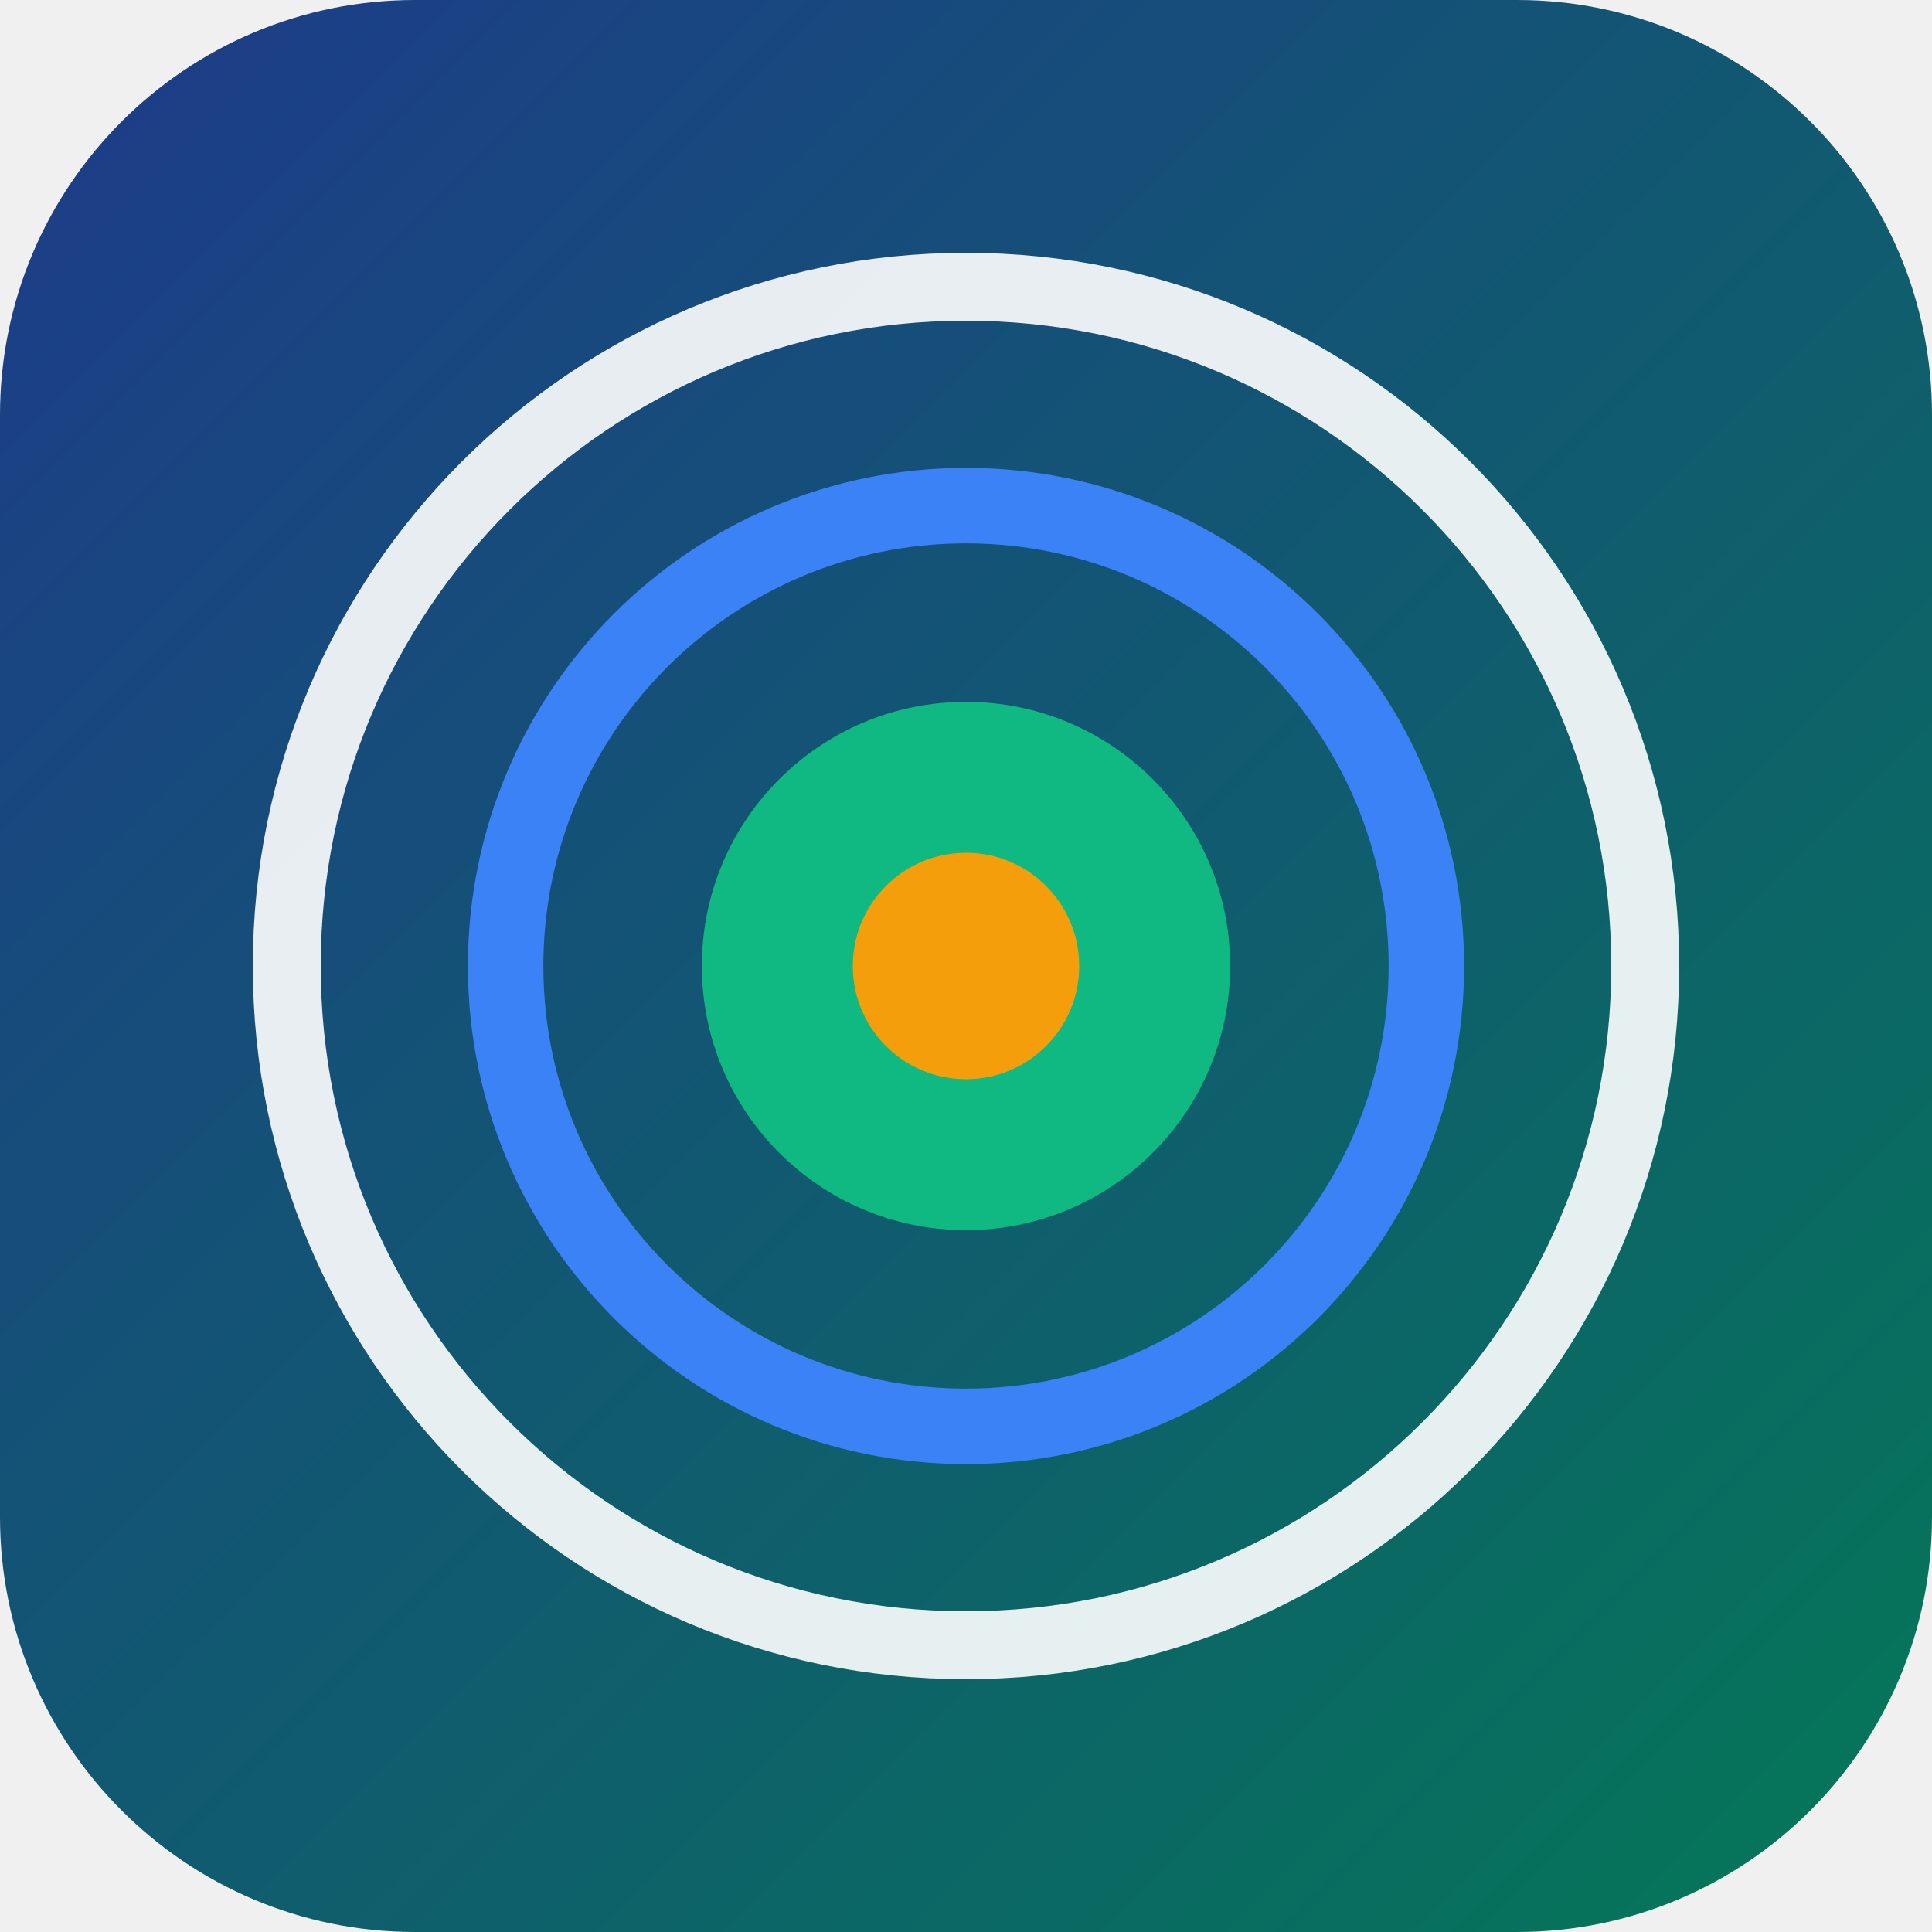
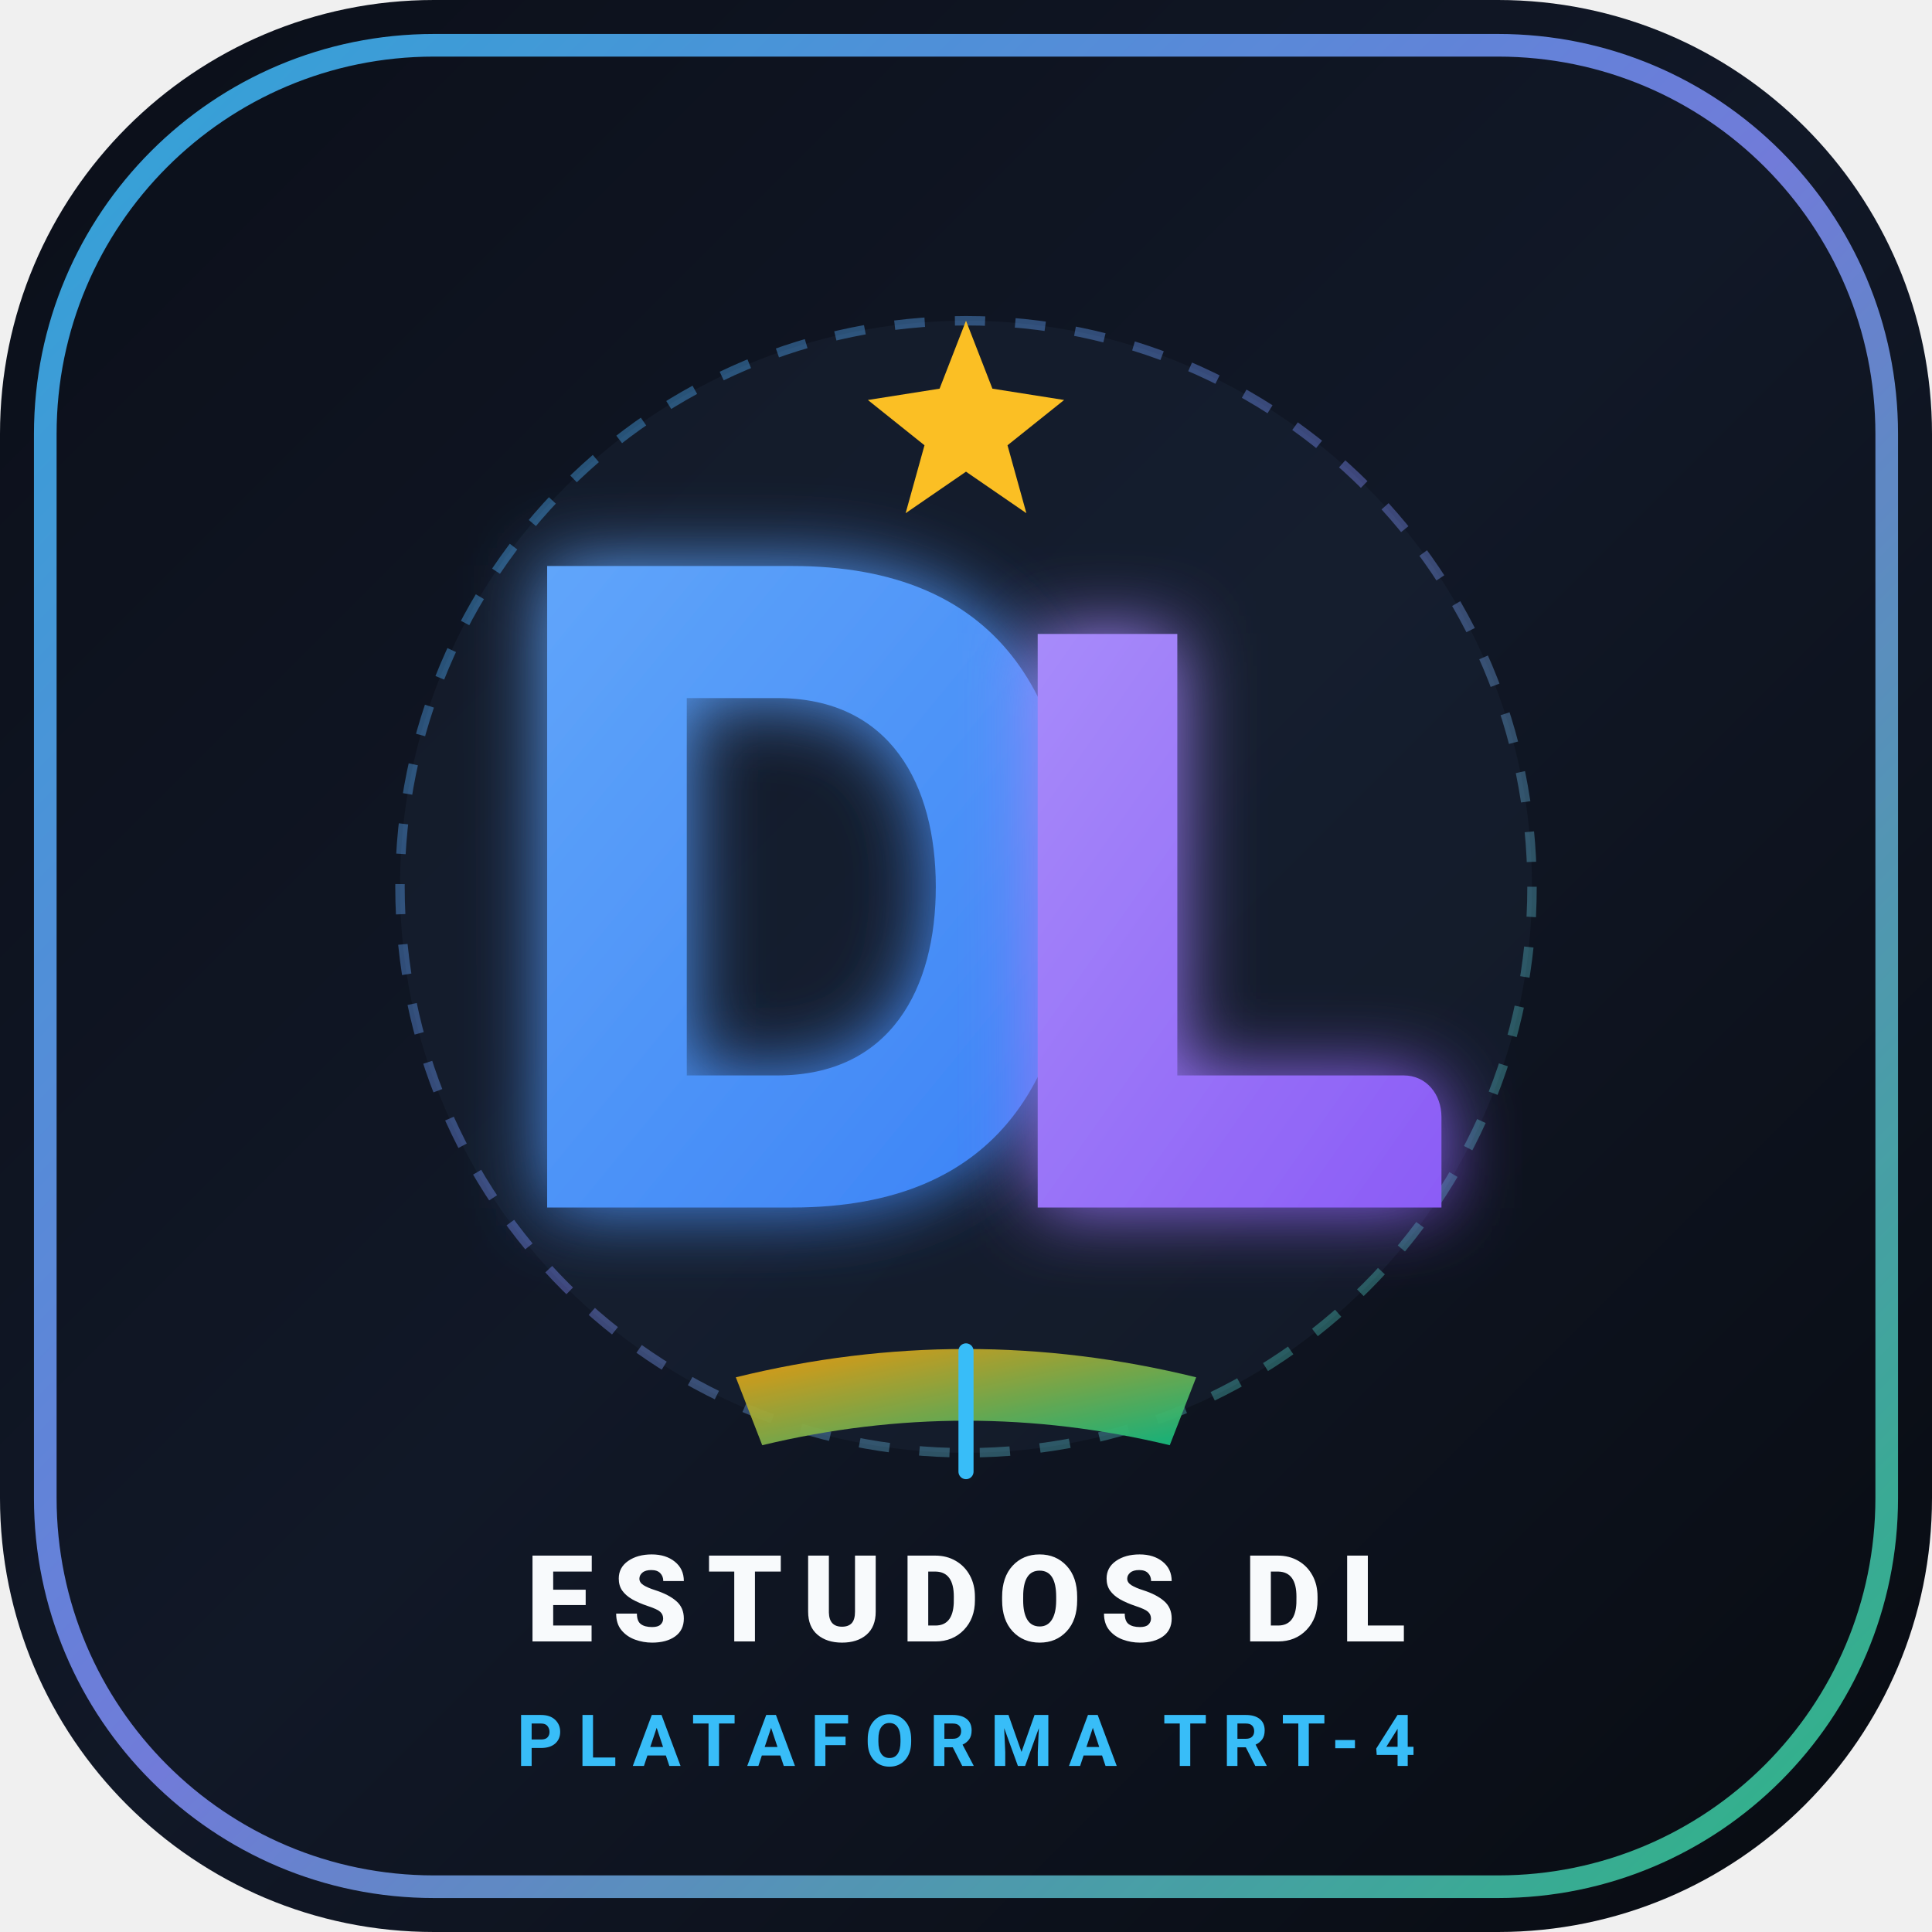
<svg xmlns="http://www.w3.org/2000/svg" viewBox="0 0 512 512">
  <defs>
-     <linearGradient id="grad" x1="0%" y1="0%" x2="100%" y2="100%">
-       <stop offset="0%" stop-color="#1e3a8a" />
-       <stop offset="100%" stop-color="#047857" />
+     <linearGradient id="bgGrad" x1="0%" y1="0%" x2="100%" y2="100%">
+       <stop offset="0%" stop-color="#0b0f19" />
+       <stop offset="50%" stop-color="#111827" />
+       <stop offset="100%" stop-color="#080b11" />
    </linearGradient>
+     <linearGradient id="borderGrad" x1="0%" y1="0%" x2="100%" y2="100%">
+       <stop offset="0%" stop-color="#38bdf8" />
+       <stop offset="50%" stop-color="#818cf8" />
+       <stop offset="100%" stop-color="#34d399" />
+     </linearGradient>
+     <linearGradient id="dlGradD" x1="0%" y1="0%" x2="100%" y2="100%">
+       <stop offset="0%" stop-color="#60a5fa" />
+       <stop offset="100%" stop-color="#3b82f6" />
+     </linearGradient>
+     <linearGradient id="dlGradL" x1="0%" y1="0%" x2="100%" y2="100%">
+       <stop offset="0%" stop-color="#a78bfa" />
+       <stop offset="100%" stop-color="#8b5cf6" />
+     </linearGradient>
+     <linearGradient id="accentGrad" x1="0%" y1="0%" x2="100%" y2="100%">
+       <stop offset="0%" stop-color="#f59e0b" />
+       <stop offset="100%" stop-color="#10b981" />
+     </linearGradient>
+     <filter id="glow" x="-20%" y="-20%" width="140%" height="140%">
+       <feGaussianBlur stdDeviation="10" result="blur" />
+       <feComposite in="SourceGraphic" in2="blur" operator="over" />
+     </filter>
  </defs>
-   <rect width="512" height="512" rx="110" fill="url(#grad)" />
-   <circle cx="256" cy="256" r="180" fill="none" stroke="#ffffff" stroke-width="18" opacity="0.9" />
-   <circle cx="256" cy="256" r="122" fill="none" stroke="#3b82f6" stroke-width="20" />
-   <circle cx="256" cy="256" r="70" fill="#10b981" />
-   <circle cx="256" cy="256" r="30" fill="#f59e0b" />
+   <rect width="512" height="512" rx="115" fill="url(#bgGrad)" />
+   <rect x="12" y="12" width="488" height="488" rx="103" fill="none" stroke="url(#borderGrad)" stroke-width="6" opacity="0.85" />
+   <circle cx="256" cy="235" r="150" fill="#1e293b" opacity="0.35" />
+   <circle cx="256" cy="235" r="150" fill="none" stroke="url(#borderGrad)" stroke-width="2.5" stroke-dasharray="8 8" opacity="0.4" />
+   <path d="M 145 150 L 210 150 C 265 150 285 185 285 235 C 285 285 265 320 210 320 L 145 320 Z M 182 185 L 182 285 L 206 285 C 236 285 248 262 248 235 C 248 208 236 185 206 185 Z" fill="url(#dlGradD)" filter="url(#glow)" />
+   <path d="M 275 168 L 312 168 L 312 285 L 372 285 C 378 285 382 290 382 296 L 382 320 L 275 320 Z" fill="url(#dlGradL)" filter="url(#glow)" />
+   <polygon points="256,85 263,103 282,106 267,118 272,136 256,125 240,136 245,118 230,106 249,103" fill="#fbbf24" />
+   <path d="M 195 365 Q 256 350 317 365 L 310 383 Q 256 370 202 383 Z" fill="url(#accentGrad)" opacity="0.95" />
+   <line x1="256" y1="358" x2="256" y2="390" stroke="#38bdf8" stroke-width="4" stroke-linecap="round" />
+   <text x="256" y="435" text-anchor="middle" fill="#f8fafc" font-family="system-ui, -apple-system, Segoe UI, Roboto, sans-serif" font-size="32" font-weight="900" letter-spacing="5">ESTUDOS DL</text>
+   <text x="256" y="468" text-anchor="middle" fill="#38bdf8" font-family="system-ui, -apple-system, Segoe UI, Roboto, sans-serif" font-size="19" font-weight="700" letter-spacing="4">PLATAFORMA TRT-4</text>
</svg>
